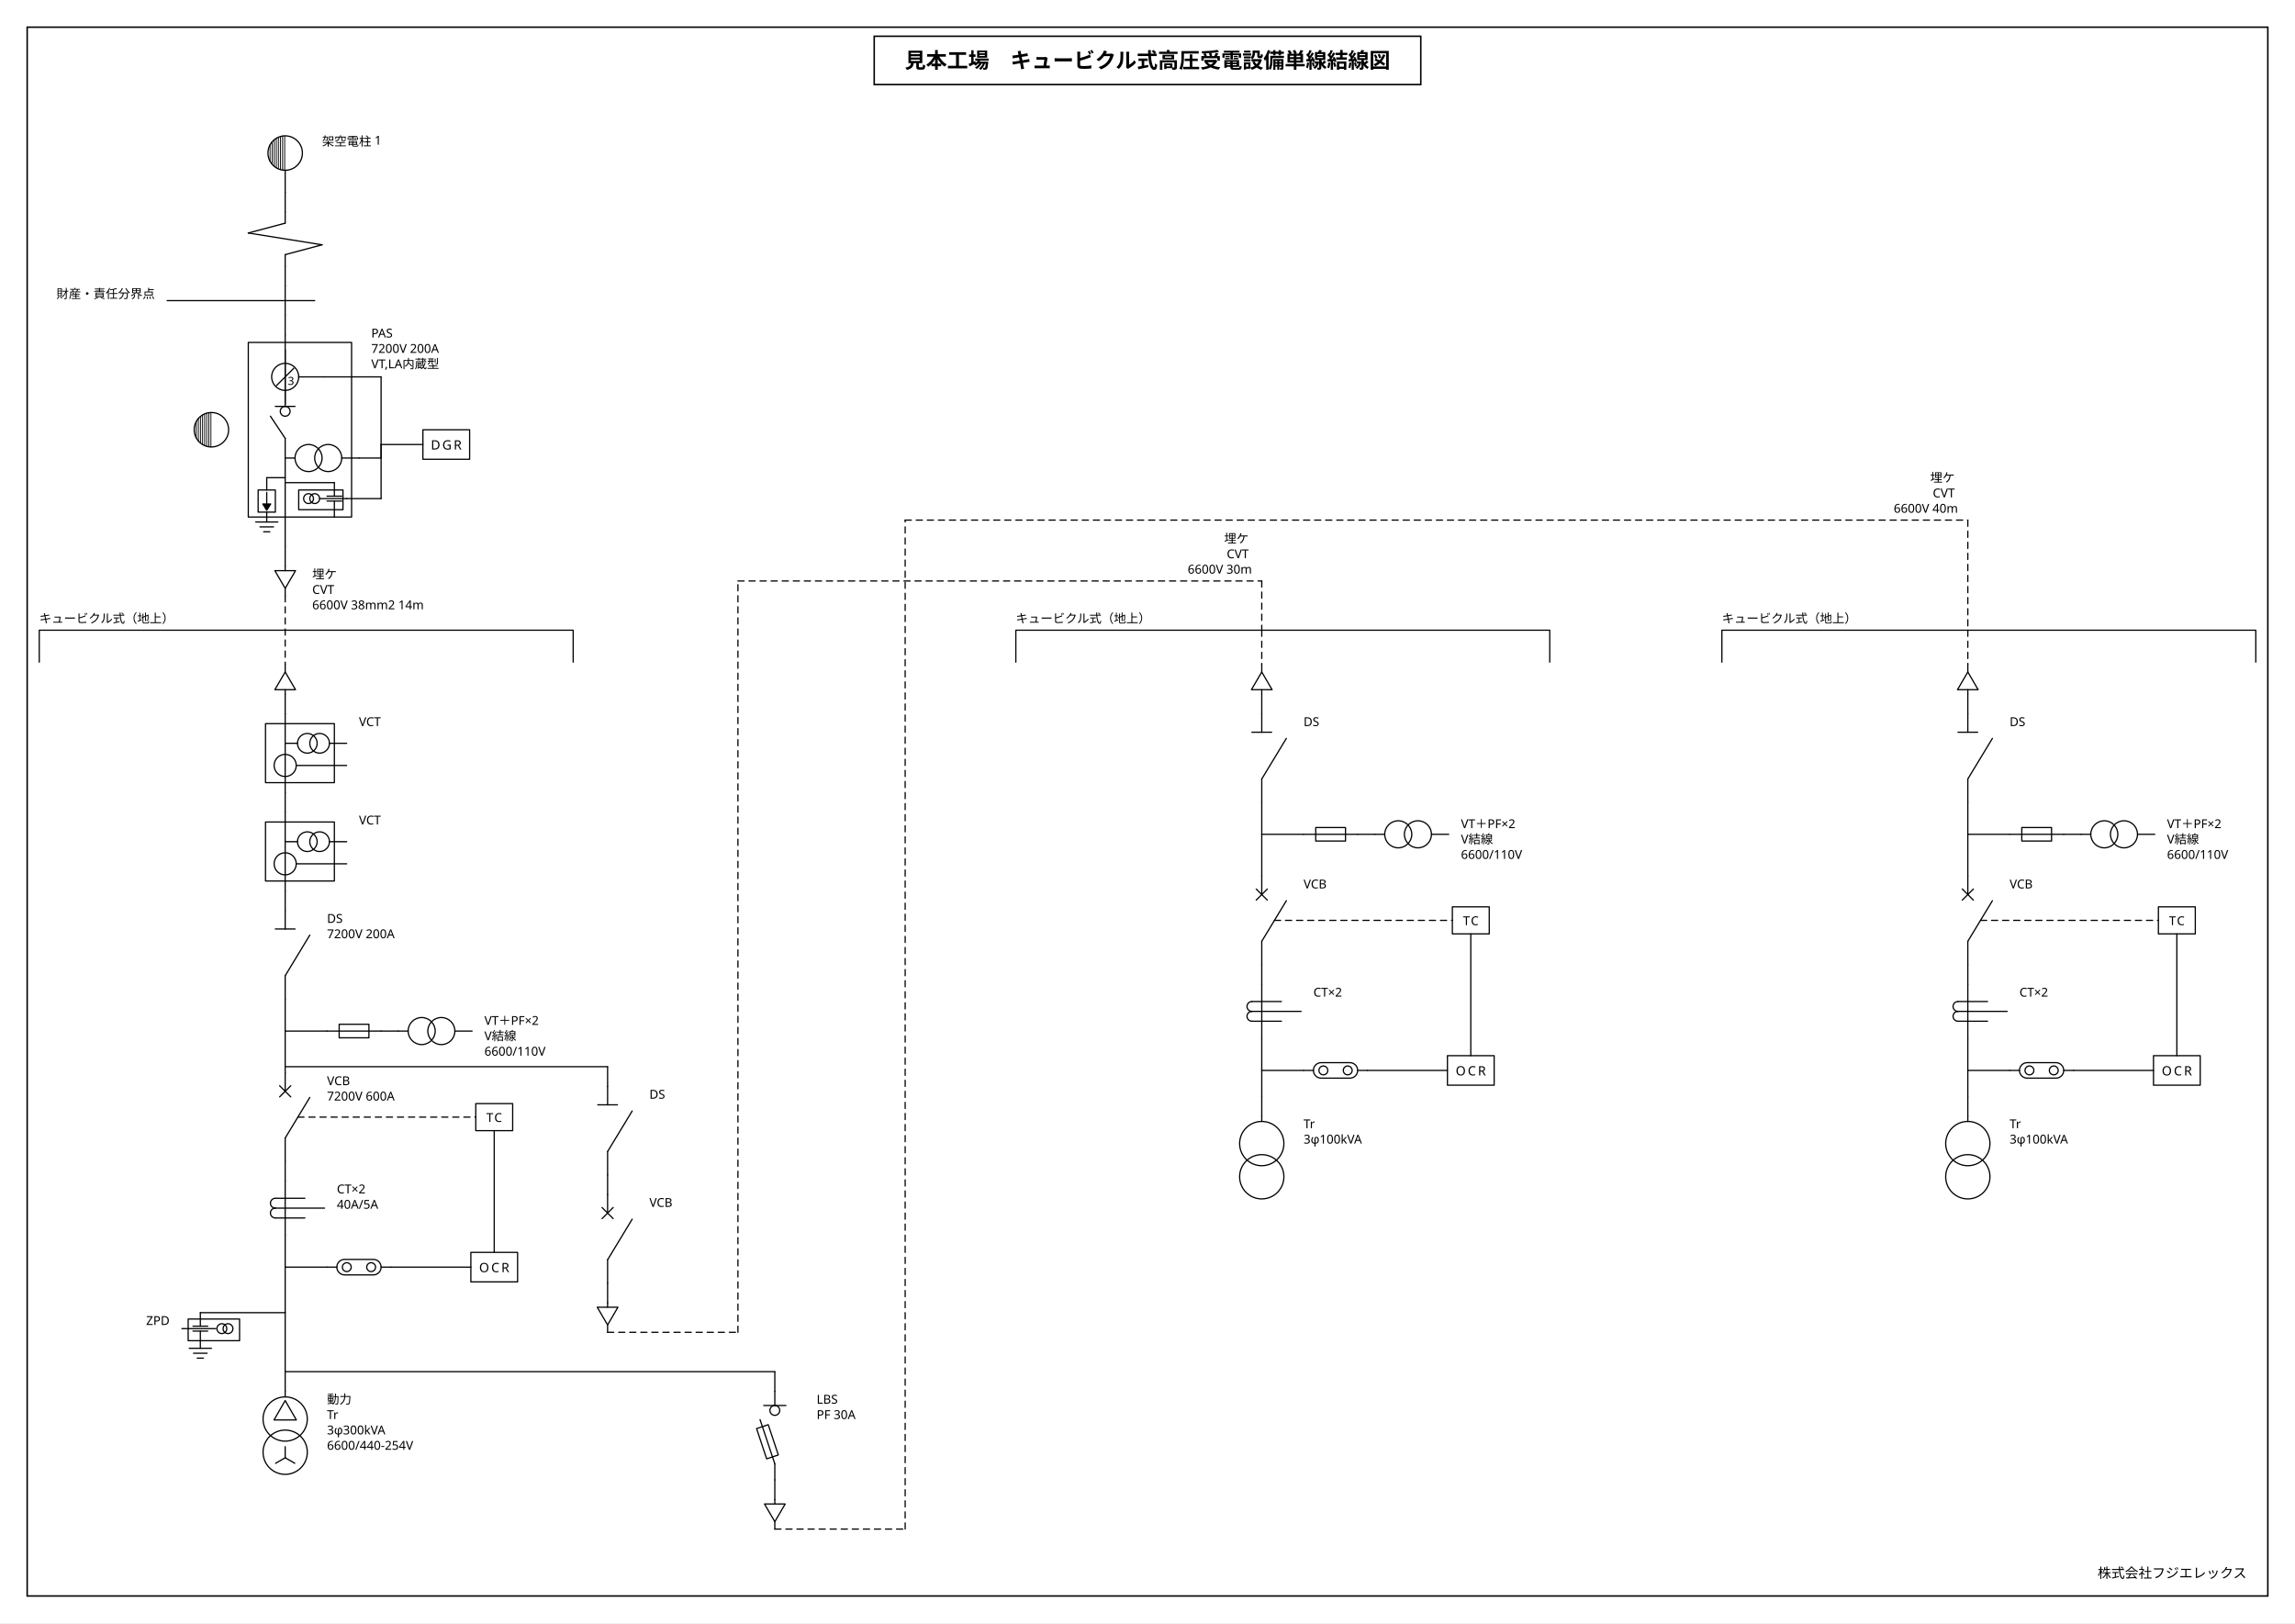
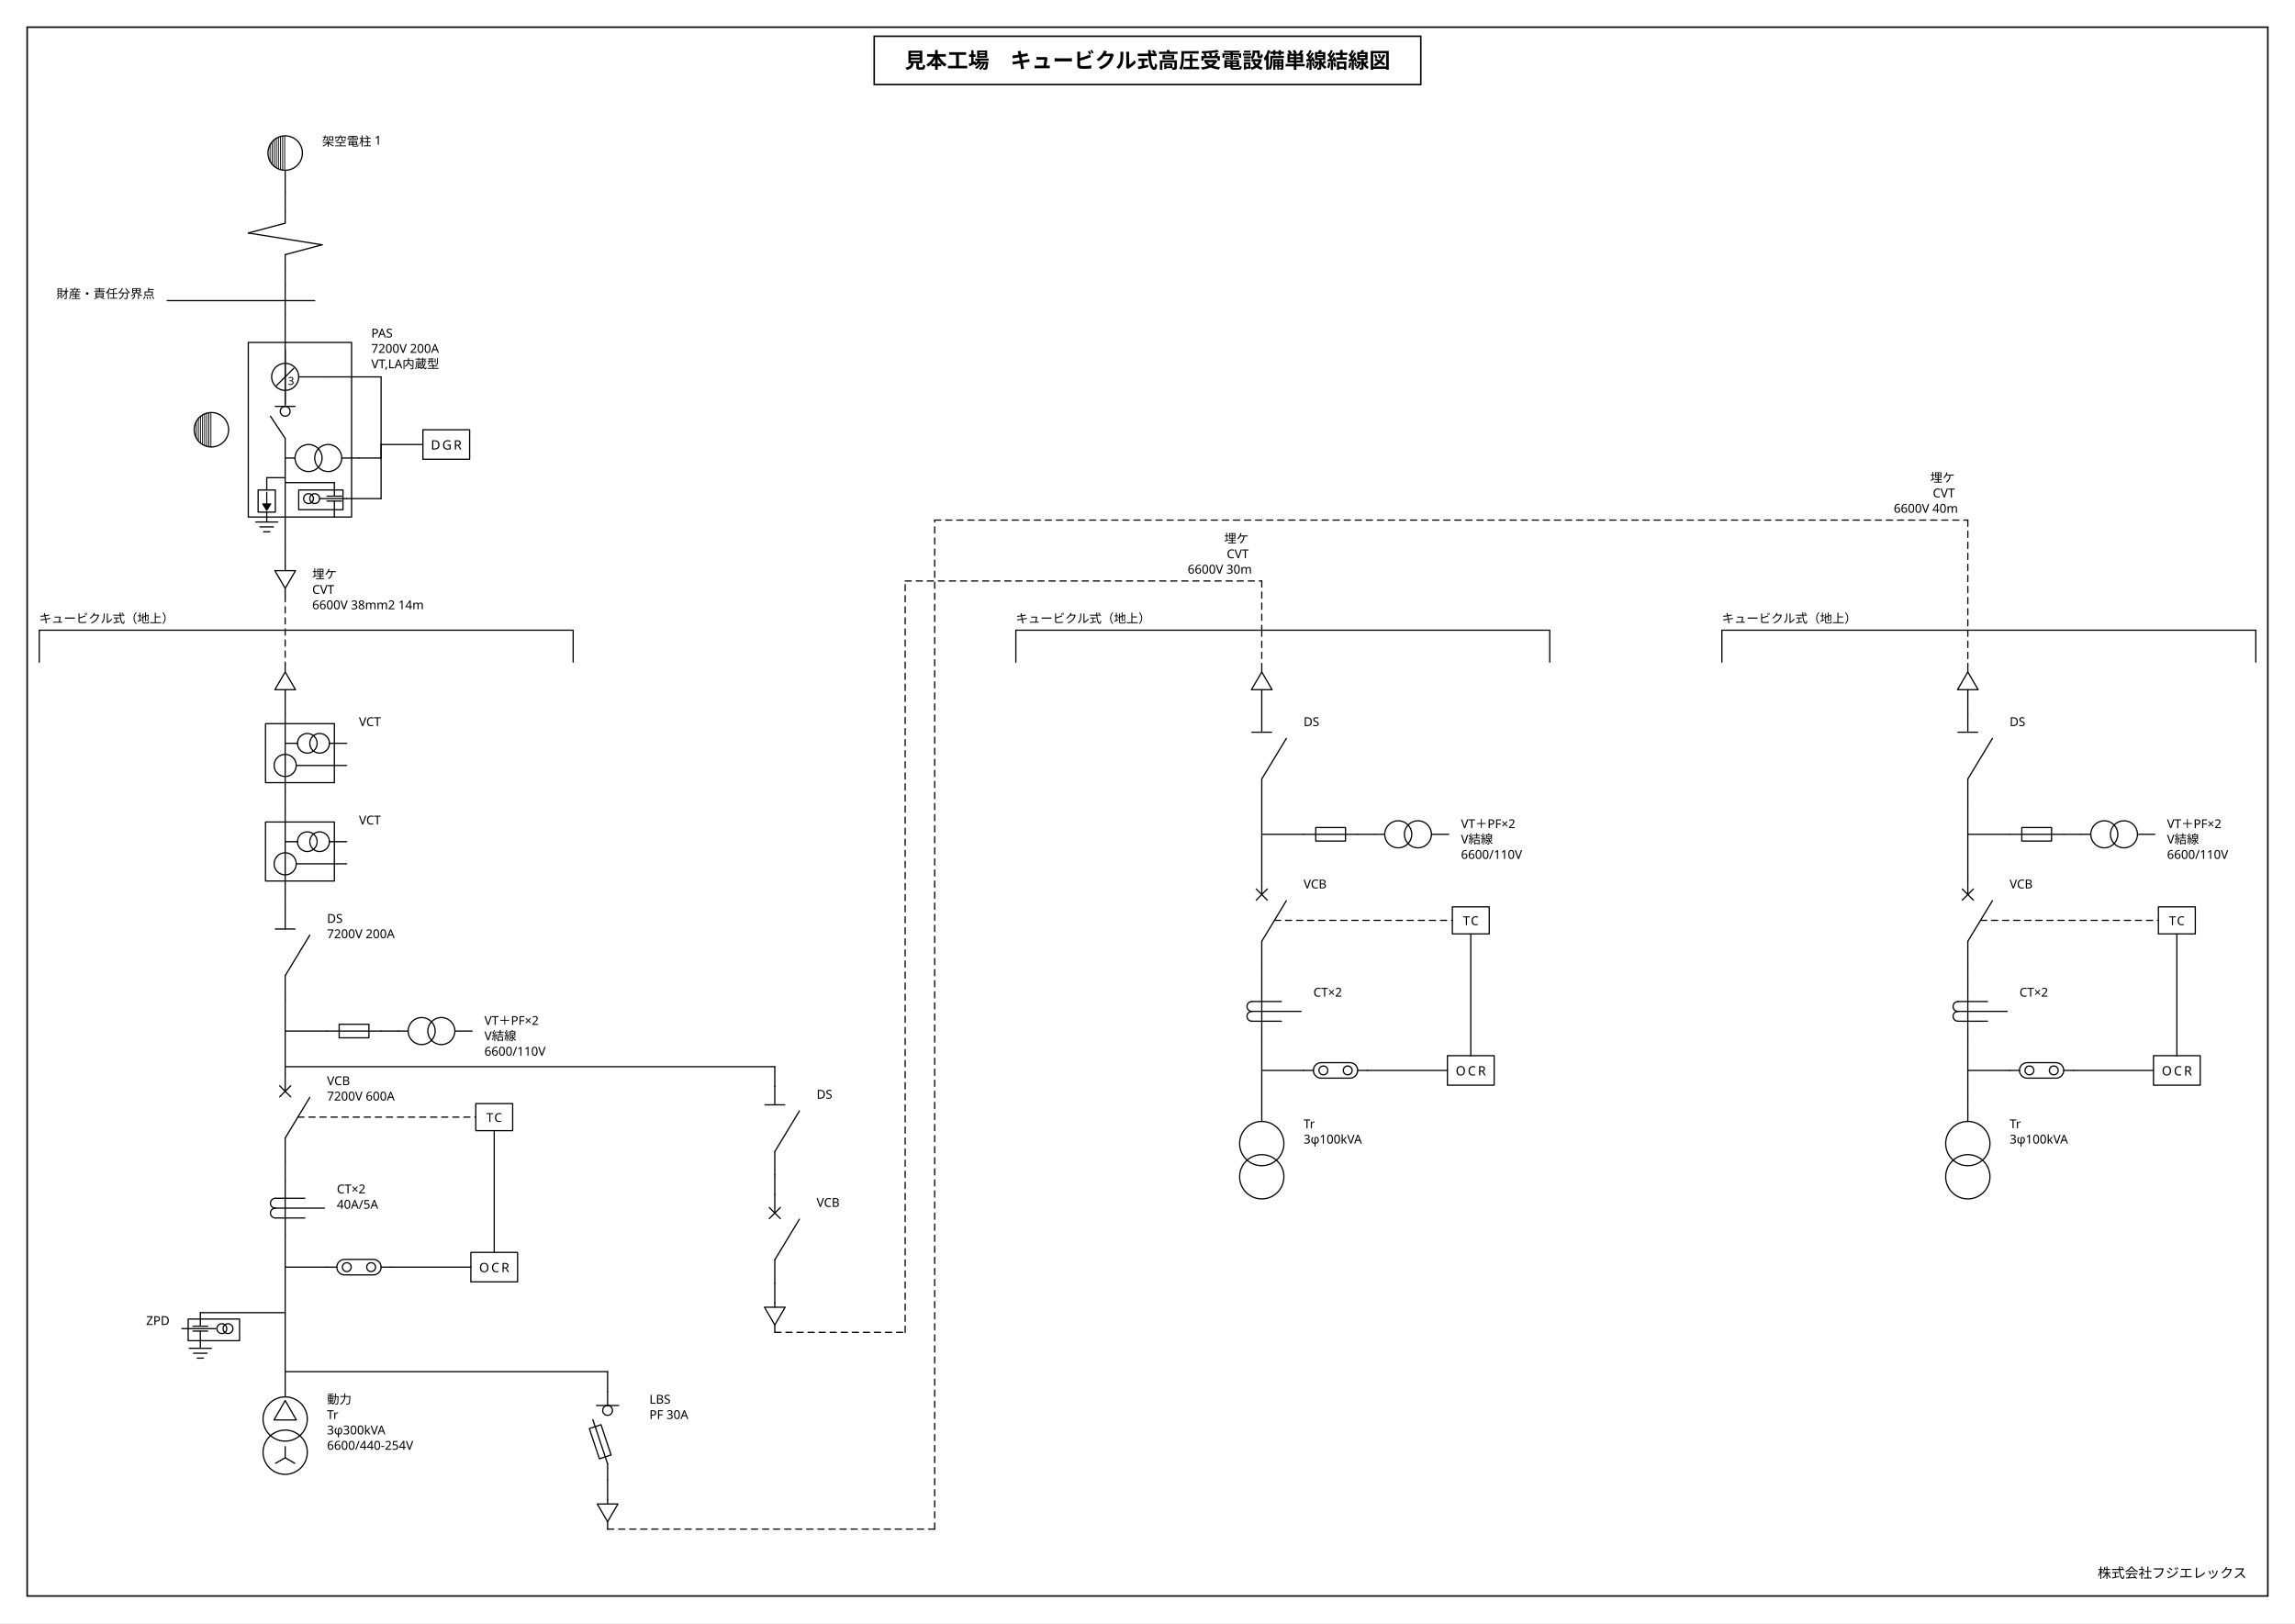
<svg xmlns="http://www.w3.org/2000/svg" viewBox="0 0 1520 1075" width="1520" height="1075">
  <rect x="0" y="0" width="1520" height="1075" fill="#fff" />
  <g stroke="#000" fill="none">
    <rect x="18" y="18" width="1484" height="1039" stroke-width="1" />
    <rect x="579" y="24" width="362" height="32" stroke-width="1" />
  </g>
  <text x="760" y="45" font-size="14" font-weight="700" text-anchor="middle" font-family="IPAGothic, 'IPAゴシック', 'Noto Sans JP', 'Hiragino Kaku Gothic ProN', 'Yu Gothic', sans-serif" fill="#000">見本工場　キュービクル式高圧受電設備単線結線図</text>
  <text x="1488" y="1045" font-size="9" text-anchor="end" font-family="IPAGothic, 'IPAゴシック', 'Noto Sans JP', 'Hiragino Kaku Gothic ProN', 'Yu Gothic', sans-serif" fill="#000">株式会社フジエレックス</text>
  <g transform="translate(188.88 88.34) scale(0.8144)">
    <g stroke="#000" fill="none" stroke-linecap="round" stroke-linejoin="round" color="#000">
      <path d="M -200 404 L 234.2 404 M -200 404 L -200 430 M 234.2 404 L 234.2 430" fill="none" stroke-width="1" />
      <text x="-200" y="398" font-size="10" font-family="IPAGothic, 'IPAゴシック', 'Noto Sans JP', 'Hiragino Kaku Gothic ProN', 'Yu Gothic', sans-serif" fill="currentColor" stroke="none">キュービクル式（地上）</text>
      <path d="M 594.2 404 L 1028.4 404 M 594.2 404 L 594.2 430 M 1028.4 404 L 1028.4 430" fill="none" stroke-width="1" />
      <text x="594.2" y="398" font-size="10" font-family="IPAGothic, 'IPAゴシック', 'Noto Sans JP', 'Hiragino Kaku Gothic ProN', 'Yu Gothic', sans-serif" fill="currentColor" stroke="none">キュービクル式（地上）</text>
      <path d="M 1168.4 404 L 1602.6 404 M 1168.4 404 L 1168.4 430 M 1602.6 404 L 1602.6 430" fill="none" stroke-width="1" />
      <text x="1168.4" y="398" font-size="10" font-family="IPAGothic, 'IPAゴシック', 'Noto Sans JP', 'Hiragino Kaku Gothic ProN', 'Yu Gothic', sans-serif" fill="currentColor" stroke="none">キュービクル式（地上）</text>
      <line x1="0" y1="48" x2="0" y2="64" stroke-width="1" />
      <line x1="0" y1="108" x2="0" y2="124" stroke-width="1" />
      <line x1="0" y1="148" x2="0" y2="164" stroke-width="1" />
      <line x1="0" y1="280" x2="-15" y2="280" stroke-width="1" />
      <line x1="0" y1="284" x2="40" y2="284" stroke-width="1" />
      <line x1="32" y1="198" x2="78" y2="198" stroke-width="1" />
      <line x1="78" y1="198" x2="78" y2="253" stroke-width="1" />
      <line x1="60" y1="264" x2="78" y2="264" stroke-width="1" />
      <line x1="78" y1="264" x2="78" y2="253" stroke-width="1" />
      <line x1="50" y1="297" x2="78" y2="297" stroke-width="1" />
      <line x1="78" y1="297" x2="78" y2="253" stroke-width="1" />
      <line x1="78" y1="253" x2="112" y2="253" stroke-width="1" />
      <line x1="0" y1="336" x2="0" y2="352" stroke-width="1" />
      <line x1="0" y1="376" x2="0" y2="432" stroke-width="1" stroke-dasharray="5 4" />
      <line x1="0" y1="456" x2="0" y2="472" stroke-width="1" />
      <line x1="0" y1="536" x2="0" y2="552" stroke-width="1" />
      <line x1="0" y1="616" x2="0" y2="632" stroke-width="1" />
      <line x1="0" y1="704" x2="0" y2="730" stroke-width="1" />
      <line x1="0" y1="730" x2="34" y2="730" stroke-width="1" />
      <line x1="78" y1="730" x2="92" y2="730" stroke-width="1" />
      <line x1="0" y1="730" x2="0" y2="764" stroke-width="1" />
      <line x1="0" y1="836" x2="0" y2="852" stroke-width="1" />
      <line x1="0" y1="896" x2="0" y2="922" stroke-width="1" />
      <line x1="0" y1="922" x2="34" y2="922" stroke-width="1" />
      <line x1="86" y1="922" x2="151" y2="922" stroke-width="1" />
      <line x1="10.303" y1="800" x2="155" y2="800" stroke-width="1" stroke-dasharray="5 4" />
      <line x1="170" y1="811" x2="170" y2="910" stroke-width="1" />
      <line x1="0" y1="922" x2="0" y2="959" stroke-width="1" />
      <line x1="0" y1="959" x2="-69" y2="959" stroke-width="1" />
      <line x1="0" y1="959" x2="0" y2="1007" stroke-width="1" />
      <line x1="0" y1="1007" x2="0" y2="1023" stroke-width="1" />
      <line x1="794.2" y1="404" x2="794.2" y2="432" stroke-width="1" stroke-dasharray="5 4" />
      <line x1="794.2" y1="456" x2="794.2" y2="472" stroke-width="1" />
      <line x1="794.2" y1="544" x2="794.2" y2="570" stroke-width="1" />
      <line x1="794.2" y1="570" x2="828.2" y2="570" stroke-width="1" />
      <line x1="872.2" y1="570" x2="886.2" y2="570" stroke-width="1" />
      <line x1="794.2" y1="570" x2="794.2" y2="604" stroke-width="1" />
      <line x1="794.2" y1="676" x2="794.2" y2="692" stroke-width="1" />
      <line x1="794.2" y1="736" x2="794.2" y2="762" stroke-width="1" />
      <line x1="794.2" y1="762" x2="828.2" y2="762" stroke-width="1" />
      <line x1="880.2" y1="762" x2="945.2" y2="762" stroke-width="1" />
      <line x1="804.503" y1="640" x2="949.2" y2="640" stroke-width="1" stroke-dasharray="5 4" />
      <line x1="964.2" y1="651" x2="964.2" y2="750" stroke-width="1" />
      <line x1="794.2" y1="762" x2="794.2" y2="783" stroke-width="1" />
      <line x1="794.2" y1="783" x2="794.2" y2="799" stroke-width="1" />
      <line x1="1368.4" y1="404" x2="1368.4" y2="432" stroke-width="1" stroke-dasharray="5 4" />
      <line x1="1368.4" y1="456" x2="1368.4" y2="472" stroke-width="1" />
      <line x1="1368.4" y1="544" x2="1368.4" y2="570" stroke-width="1" />
      <line x1="1368.4" y1="570" x2="1402.4" y2="570" stroke-width="1" />
      <line x1="1446.4" y1="570" x2="1460.4" y2="570" stroke-width="1" />
      <line x1="1368.4" y1="570" x2="1368.4" y2="604" stroke-width="1" />
      <line x1="1368.4" y1="676" x2="1368.4" y2="692" stroke-width="1" />
      <line x1="1368.4" y1="736" x2="1368.4" y2="762" stroke-width="1" />
      <line x1="1368.4" y1="762" x2="1402.4" y2="762" stroke-width="1" />
      <line x1="1454.4" y1="762" x2="1519.4" y2="762" stroke-width="1" />
      <line x1="1378.703" y1="640" x2="1523.4" y2="640" stroke-width="1" stroke-dasharray="5 4" />
      <line x1="1538.4" y1="651" x2="1538.4" y2="750" stroke-width="1" />
      <line x1="1368.4" y1="762" x2="1368.4" y2="783" stroke-width="1" />
      <line x1="1368.4" y1="783" x2="1368.4" y2="799" stroke-width="1" />
-       <line x1="0" y1="759" x2="262.2" y2="759" stroke-width="1" />
-       <line x1="262.2" y1="759" x2="262.2" y2="775" stroke-width="1" />
-       <line x1="262.2" y1="847" x2="262.2" y2="863" stroke-width="1" />
-       <line x1="262.2" y1="935" x2="262.2" y2="951" stroke-width="1" />
-       <line x1="262.2" y1="975" x2="368.2" y2="975" stroke-width="1" stroke-dasharray="5 4" />
-       <line x1="368.2" y1="975" x2="368.2" y2="364" stroke-width="1" stroke-dasharray="5 4" />
-       <line x1="368.2" y1="364" x2="794.2" y2="364" stroke-width="1" stroke-dasharray="5 4" />
+       <line x1="0" y1="759" x2="398.2" y2="759" stroke-width="1" />
+       <line x1="398.2" y1="759" x2="398.2" y2="775" stroke-width="1" />
+       <line x1="398.2" y1="847" x2="398.2" y2="863" stroke-width="1" />
+       <line x1="398.2" y1="935" x2="398.2" y2="951" stroke-width="1" />
+       <line x1="398.2" y1="975" x2="504.2" y2="975" stroke-width="1" stroke-dasharray="5 4" />
+       <line x1="504.2" y1="975" x2="504.2" y2="364" stroke-width="1" stroke-dasharray="5 4" />
+       <line x1="504.2" y1="364" x2="794.2" y2="364" stroke-width="1" stroke-dasharray="5 4" />
      <line x1="794.2" y1="364" x2="794.2" y2="404" stroke-width="1" stroke-dasharray="5 4" />
-       <line x1="0" y1="1007" x2="398.2" y2="1007" stroke-width="1" />
-       <line x1="398.2" y1="1007" x2="398.2" y2="1023" stroke-width="1" />
-       <line x1="398.2" y1="1095" x2="398.2" y2="1111" stroke-width="1" />
-       <line x1="398.2" y1="1135" x2="504.2" y2="1135" stroke-width="1" stroke-dasharray="5 4" />
-       <line x1="504.2" y1="1135" x2="504.2" y2="314.5" stroke-width="1" stroke-dasharray="5 4" />
-       <line x1="504.2" y1="314.5" x2="1368.4" y2="314.5" stroke-width="1" stroke-dasharray="5 4" />
+       <line x1="0" y1="1007" x2="262.2" y2="1007" stroke-width="1" />
+       <line x1="262.2" y1="1007" x2="262.2" y2="1023" stroke-width="1" />
+       <line x1="262.2" y1="1095" x2="262.2" y2="1111" stroke-width="1" />
+       <line x1="262.2" y1="1135" x2="262.2" y2="1135" stroke-width="1" stroke-dasharray="5 4" />
+       <line x1="262.2" y1="1135" x2="528.2" y2="1135" stroke-width="1" stroke-dasharray="5 4" />
+       <line x1="528.2" y1="1135" x2="528.2" y2="314.5" stroke-width="1" stroke-dasharray="5 4" />
+       <line x1="528.2" y1="314.5" x2="1368.4" y2="314.5" stroke-width="1" stroke-dasharray="5 4" />
      <line x1="1368.4" y1="314.5" x2="1368.4" y2="404" stroke-width="1" stroke-dasharray="5 4" />
      <text x="786.2" y="333" font-size="10" text-anchor="end" font-family="IPAGothic, 'IPAゴシック', 'Noto Sans JP', 'Hiragino Kaku Gothic ProN', 'Yu Gothic', sans-serif" fill="currentColor" stroke="none">
        <tspan x="786.2" dy="0">埋ケ</tspan>
        <tspan x="786.2" dy="12.5">CVT</tspan>
        <tspan x="786.2" dy="12.5">6600V 30m</tspan>
      </text>
      <text x="1360.4" y="283.5" font-size="10" text-anchor="end" font-family="IPAGothic, 'IPAゴシック', 'Noto Sans JP', 'Hiragino Kaku Gothic ProN', 'Yu Gothic', sans-serif" fill="currentColor" stroke="none">
        <tspan x="1360.4" dy="0">埋ケ</tspan>
        <tspan x="1360.4" dy="12.5">CVT</tspan>
        <tspan x="1360.4" dy="12.5">6600V 40m</tspan>
      </text>
      <g transform="translate(-16 0)">
        <circle cx="16" cy="16" r="14" fill="none" stroke-width="1" />
        <line x1="3.7" y1="9.313" x2="3.7" y2="22.687" stroke-width="0.7" />
        <line x1="5.4" y1="6.855" x2="5.4" y2="25.145" stroke-width="0.7" />
        <line x1="7.1" y1="5.193" x2="7.1" y2="26.807" stroke-width="0.7" />
        <line x1="8.8" y1="3.993" x2="8.8" y2="28.007" stroke-width="0.7" />
        <line x1="10.5" y1="3.126" x2="10.5" y2="28.874" stroke-width="0.7" />
        <line x1="12.2" y1="2.526" x2="12.2" y2="29.474" stroke-width="0.7" />
        <line x1="13.9" y1="2.158" x2="13.9" y2="29.842" stroke-width="0.7" />
        <line x1="15.6" y1="2.006" x2="15.6" y2="29.994" stroke-width="0.7" />
        <line x1="16" y1="30" x2="16" y2="48" stroke-width="1" />
      </g>
      <text x="30" y="10" font-size="10" text-anchor="start" font-family="IPAGothic, 'IPAゴシック', 'Noto Sans JP', 'Hiragino Kaku Gothic ProN', 'Yu Gothic', sans-serif" fill="currentColor" stroke="none">
        <tspan x="30" dy="0">架空電柱 1</tspan>
      </text>
      <g transform="translate(-30 64)">
        <line x1="30" y1="0" x2="30" y2="9" stroke-width="1" />
        <line x1="30" y1="9" x2="0" y2="17" stroke-width="1" />
        <line x1="0" y1="17" x2="60" y2="26.6" stroke-width="1" />
        <line x1="60" y1="26.6" x2="30" y2="34.6" stroke-width="1" />
        <line x1="30" y1="34.6" x2="30" y2="44" stroke-width="1" />
      </g>
      <g transform="translate(-96 124)">
        <line x1="96" y1="0" x2="96" y2="24" stroke-width="1" />
        <line x1="0" y1="12" x2="120" y2="12" stroke-width="1" />
      </g>
      <text x="-106" y="134" font-size="10" text-anchor="end" font-family="IPAGothic, 'IPAゴシック', 'Noto Sans JP', 'Hiragino Kaku Gothic ProN', 'Yu Gothic', sans-serif" fill="currentColor" stroke="none">
        <tspan x="-106" dy="0">財産・責任分界点</tspan>
      </text>
      <g transform="translate(-36 164)">
        <line x1="36" y1="0" x2="36" y2="6" stroke-width="1" />
        <rect x="6" y="6" width="84" height="142" fill="none" stroke-width="1" />
        <line x1="36" y1="6" x2="36" y2="58" stroke-width="1" />
        <line x1="28" y1="58" x2="44" y2="58" stroke-width="1" />
        <circle cx="36" cy="62" r="4" fill="none" stroke-width="1" />
        <line x1="36" y1="84" x2="24" y2="66" stroke-width="1" />
        <line x1="36" y1="84" x2="36" y2="172" stroke-width="1" />
      </g>
      <text x="70" y="166" font-size="10" text-anchor="start" font-family="IPAGothic, 'IPAゴシック', 'Noto Sans JP', 'Hiragino Kaku Gothic ProN', 'Yu Gothic', sans-serif" fill="currentColor" stroke="none">
        <tspan x="70" dy="0">PAS</tspan>
        <tspan x="70" dy="12.5">7200V 200A</tspan>
        <tspan x="70" dy="12.5">VT,LA内蔵型</tspan>
      </text>
      <g transform="translate(-76 225)">
        <circle cx="16" cy="16" r="14" fill="none" stroke-width="1" />
        <line x1="3.7" y1="9.313" x2="3.7" y2="22.687" stroke-width="0.7" />
        <line x1="5.4" y1="6.855" x2="5.4" y2="25.145" stroke-width="0.7" />
        <line x1="7.1" y1="5.193" x2="7.1" y2="26.807" stroke-width="0.7" />
        <line x1="8.8" y1="3.993" x2="8.8" y2="28.007" stroke-width="0.7" />
        <line x1="10.5" y1="3.126" x2="10.5" y2="28.874" stroke-width="0.7" />
        <line x1="12.2" y1="2.526" x2="12.2" y2="29.474" stroke-width="0.7" />
        <line x1="13.9" y1="2.158" x2="13.9" y2="29.842" stroke-width="0.7" />
        <line x1="15.6" y1="2.006" x2="15.6" y2="29.994" stroke-width="0.7" />
      </g>
      <g transform="translate(-20 176)">
        <line x1="20" y1="0" x2="20" y2="44" stroke-width="1" />
        <circle cx="20" cy="22" r="11" fill="none" stroke-width="1" />
        <line x1="12.929" y1="29.071" x2="27.071" y2="14.929" stroke-width="1" />
        <text x="24.75" y="25" font-size="9" text-anchor="middle" dominant-baseline="central" font-family="IPAGothic, 'IPAゴシック', 'Noto Sans JP', 'Hiragino Kaku Gothic ProN', 'Yu Gothic', sans-serif" fill="currentColor" stroke="none">3</text>
        <line x1="31" y1="22" x2="52" y2="22" stroke-width="1" />
      </g>
      <g transform="translate(0 249)">
        <line x1="0" y1="15" x2="8" y2="15" stroke-width="1" />
        <circle cx="19" cy="15" r="11" fill="none" stroke-width="1" />
        <circle cx="35" cy="15" r="11" fill="none" stroke-width="1" />
        <line x1="46" y1="15" x2="60" y2="15" stroke-width="1" />
      </g>
      <g transform="translate(-35 280)">
        <line x1="20" y1="0" x2="20" y2="10" stroke-width="1" />
        <rect x="13" y="10" width="14" height="18" fill="none" stroke-width="1" />
        <line x1="20" y1="12" x2="20" y2="23" stroke-width="1" />
        <polygon points="16.8,21.38 20,26.5 23.2,21.38" fill="currentColor" stroke-width="1" />
        <line x1="20" y1="28" x2="20" y2="36" stroke-width="1" />
        <line x1="11" y1="36" x2="29" y2="36" stroke-width="1" />
        <line x1="14.5" y1="40" x2="25.5" y2="40" stroke-width="1" />
        <line x1="17.5" y1="44" x2="22.5" y2="44" stroke-width="1" />
      </g>
      <g transform="translate(10 284)">
        <line x1="30" y1="0" x2="30" y2="11" stroke-width="1" />
        <rect x="1" y="6" width="36" height="16" fill="none" stroke-width="1" />
        <line x1="24" y1="11" x2="36" y2="11" stroke-width="1" />
        <line x1="24" y1="15" x2="36" y2="15" stroke-width="1" />
        <line x1="30" y1="15" x2="30" y2="28" stroke-width="1" />
        <line x1="18" y1="13" x2="40" y2="13" stroke-width="1" />
        <circle cx="9" cy="13" r="4" fill="none" stroke-width="1" />
        <circle cx="14" cy="13" r="4" fill="none" stroke-width="1" />
      </g>
      <g transform="translate(112 241)">
        <rect x="0" y="0" width="38" height="24" fill="none" stroke-width="1" />
        <text x="19" y="12" font-size="10.5" text-anchor="middle" dominant-baseline="central" font-family="IPAGothic, 'IPAゴシック', 'Noto Sans JP', 'Hiragino Kaku Gothic ProN', 'Yu Gothic', sans-serif" letter-spacing="1.6" fill="currentColor" stroke="none">DGR</text>
      </g>
      <g transform="translate(-12 352)">
        <line x1="12" y1="0" x2="12" y2="3.6" stroke-width="1" />
        <polygon points="3.6,3.6 20.4,3.6 12,18" fill="none" stroke-width="1" />
        <line x1="12" y1="18" x2="12" y2="24" stroke-width="1" />
      </g>
      <text x="22" y="362" font-size="10" text-anchor="start" font-family="IPAGothic, 'IPAゴシック', 'Noto Sans JP', 'Hiragino Kaku Gothic ProN', 'Yu Gothic', sans-serif" fill="currentColor" stroke="none">
        <tspan x="22" dy="0">埋ケ</tspan>
        <tspan x="22" dy="12.5">CVT</tspan>
        <tspan x="22" dy="12.5">6600V 38mm2 14m</tspan>
      </text>
      <g transform="translate(-12 432) rotate(180 12 12)">
        <line x1="12" y1="0" x2="12" y2="3.6" stroke-width="1" />
        <polygon points="3.6,3.6 20.4,3.6 12,18" fill="none" stroke-width="1" />
        <line x1="12" y1="18" x2="12" y2="24" stroke-width="1" />
      </g>
      <g transform="translate(-22 472)">
        <line x1="22" y1="0" x2="22" y2="64" stroke-width="1" />
        <rect x="6" y="8" width="56" height="48" fill="none" stroke-width="1" />
        <line x1="22" y1="24" x2="32" y2="24" stroke-width="1" />
        <circle cx="40" cy="24" r="8" fill="none" stroke-width="1" />
        <circle cx="50" cy="24" r="8" fill="none" stroke-width="1" />
        <line x1="58" y1="24" x2="72" y2="24" stroke-width="1" />
        <circle cx="22" cy="42" r="9" fill="none" stroke-width="1" />
        <line x1="31" y1="42" x2="72" y2="42" stroke-width="1" />
      </g>
      <text x="60" y="482" font-size="10" text-anchor="start" font-family="IPAGothic, 'IPAゴシック', 'Noto Sans JP', 'Hiragino Kaku Gothic ProN', 'Yu Gothic', sans-serif" fill="currentColor" stroke="none">
        <tspan x="60" dy="0">VCT</tspan>
      </text>
      <g transform="translate(-22 552)">
        <line x1="22" y1="0" x2="22" y2="64" stroke-width="1" />
        <rect x="6" y="8" width="56" height="48" fill="none" stroke-width="1" />
        <line x1="22" y1="24" x2="32" y2="24" stroke-width="1" />
        <circle cx="40" cy="24" r="8" fill="none" stroke-width="1" />
        <circle cx="50" cy="24" r="8" fill="none" stroke-width="1" />
        <line x1="58" y1="24" x2="72" y2="24" stroke-width="1" />
        <circle cx="22" cy="42" r="9" fill="none" stroke-width="1" />
        <line x1="31" y1="42" x2="72" y2="42" stroke-width="1" />
      </g>
      <text x="60" y="562" font-size="10" text-anchor="start" font-family="IPAGothic, 'IPAゴシック', 'Noto Sans JP', 'Hiragino Kaku Gothic ProN', 'Yu Gothic', sans-serif" fill="currentColor" stroke="none">
        <tspan x="60" dy="0">VCT</tspan>
      </text>
      <g transform="translate(-24 632)">
        <line x1="24" y1="0" x2="24" y2="15" stroke-width="1" />
        <line x1="16" y1="15" x2="32" y2="15" stroke-width="1" />
        <line x1="24" y1="53" x2="44" y2="20" stroke-width="1" />
        <line x1="24" y1="53" x2="24" y2="72" stroke-width="1" />
      </g>
      <text x="34" y="642" font-size="10" text-anchor="start" font-family="IPAGothic, 'IPAゴシック', 'Noto Sans JP', 'Hiragino Kaku Gothic ProN', 'Yu Gothic', sans-serif" fill="currentColor" stroke="none">
        <tspan x="34" dy="0">DS</tspan>
        <tspan x="34" dy="12.5">7200V 200A</tspan>
      </text>
      <g transform="translate(36 708) rotate(-90 20 22)">
        <line x1="20" y1="0" x2="20" y2="44" stroke-width="1" />
        <rect x="14.5" y="9.9" width="11" height="24.2" fill="none" stroke-width="1" />
      </g>
      <g transform="translate(92 715)">
        <line x1="0" y1="15" x2="8" y2="15" stroke-width="1" />
        <circle cx="19" cy="15" r="11" fill="none" stroke-width="1" />
        <circle cx="35" cy="15" r="11" fill="none" stroke-width="1" />
        <line x1="46" y1="15" x2="60" y2="15" stroke-width="1" />
      </g>
      <text x="162" y="725" font-size="10" text-anchor="start" font-family="IPAGothic, 'IPAゴシック', 'Noto Sans JP', 'Hiragino Kaku Gothic ProN', 'Yu Gothic', sans-serif" fill="currentColor" stroke="none">
        <tspan x="162" dy="0">VT＋PF×2</tspan>
        <tspan x="162" dy="12.5">V結線</tspan>
        <tspan x="162" dy="12.5">6600/110V</tspan>
      </text>
      <g transform="translate(-24 764)">
        <line x1="24" y1="0" x2="24" y2="15" stroke-width="1" />
        <line x1="19.5" y1="10.5" x2="28.5" y2="19.5" stroke-width="1" />
        <line x1="28.5" y1="10.5" x2="19.5" y2="19.5" stroke-width="1" />
        <line x1="24" y1="53" x2="44" y2="20" stroke-width="1" />
        <line x1="24" y1="53" x2="24" y2="72" stroke-width="1" />
      </g>
      <text x="34" y="774" font-size="10" text-anchor="start" font-family="IPAGothic, 'IPAゴシック', 'Noto Sans JP', 'Hiragino Kaku Gothic ProN', 'Yu Gothic', sans-serif" fill="currentColor" stroke="none">
        <tspan x="34" dy="0">VCB</tspan>
        <tspan x="34" dy="12.5">7200V 600A</tspan>
      </text>
      <g transform="translate(-24 852)">
        <line x1="24" y1="0" x2="24" y2="44" stroke-width="1" />
        <line x1="16" y1="14" x2="40" y2="14" stroke-width="1" />
        <line x1="16" y1="30" x2="40" y2="30" stroke-width="1" />
        <line x1="16" y1="22" x2="56" y2="22" stroke-width="1" />
        <path d="M 16 14 A 4 4 0 0 0 16 22" fill="none" stroke-width="1" />
        <path d="M 16 22 A 4 4 0 0 0 16 30" fill="none" stroke-width="1" />
      </g>
      <text x="42" y="862" font-size="10" text-anchor="start" font-family="IPAGothic, 'IPAゴシック', 'Noto Sans JP', 'Hiragino Kaku Gothic ProN', 'Yu Gothic', sans-serif" fill="currentColor" stroke="none">
        <tspan x="42" dy="0">CT×2</tspan>
        <tspan x="42" dy="12.5">40A/5A</tspan>
      </text>
      <g transform="translate(34 911)">
        <line x1="0" y1="11" x2="8" y2="11" stroke-width="1" />
        <rect x="8" y="4.7" width="36" height="12.6" rx="6.3" fill="none" stroke-width="1" />
        <circle cx="16.1" cy="11" r="3.6" fill="none" stroke-width="1" />
        <circle cx="35.9" cy="11" r="3.6" fill="none" stroke-width="1" />
        <line x1="44" y1="11" x2="52" y2="11" stroke-width="1" />
      </g>
      <g transform="translate(151 910)">
        <rect x="0" y="0" width="38" height="24" fill="none" stroke-width="1" />
        <text x="19" y="12" font-size="10.5" text-anchor="middle" dominant-baseline="central" font-family="IPAGothic, 'IPAゴシック', 'Noto Sans JP', 'Hiragino Kaku Gothic ProN', 'Yu Gothic', sans-serif" letter-spacing="1.6" fill="currentColor" stroke="none">OCR</text>
      </g>
      <g transform="translate(155 789)">
        <rect x="0" y="0" width="30" height="22" fill="none" stroke-width="1" />
        <text x="15" y="11" font-size="10" text-anchor="middle" dominant-baseline="central" font-family="IPAGothic, 'IPAゴシック', 'Noto Sans JP', 'Hiragino Kaku Gothic ProN', 'Yu Gothic', sans-serif" letter-spacing="1" fill="currentColor" stroke="none">TC</text>
      </g>
      <g transform="translate(-84 959)">
        <line x1="15" y1="0" x2="15" y2="11" stroke-width="1" />
        <rect x="5.1" y="5.2" width="41.8" height="17.6" fill="none" stroke-width="1" />
        <line x1="9" y1="11" x2="21" y2="11" stroke-width="1" />
        <line x1="9" y1="15" x2="21" y2="15" stroke-width="1" />
        <line x1="15" y1="15" x2="15" y2="29" stroke-width="1" />
        <line x1="6" y1="29" x2="24" y2="29" stroke-width="1" />
        <line x1="9.5" y1="33" x2="20.5" y2="33" stroke-width="1" />
        <line x1="12.5" y1="37" x2="17.5" y2="37" stroke-width="1" />
        <line x1="0" y1="13" x2="27.5" y2="13" stroke-width="1" />
        <circle cx="32.5" cy="13" r="4" fill="none" stroke-width="1" />
        <circle cx="37.5" cy="13" r="4" fill="none" stroke-width="1" />
      </g>
      <text x="-94" y="969" font-size="10" text-anchor="end" font-family="IPAGothic, 'IPAゴシック', 'Noto Sans JP', 'Hiragino Kaku Gothic ProN', 'Yu Gothic', sans-serif" fill="currentColor" stroke="none">
        <tspan x="-94" dy="0">ZPD</tspan>
      </text>
      <g transform="translate(-24 1023)">
        <line x1="24" y1="0" x2="24" y2="4.5" stroke-width="1" />
        <circle cx="24" cy="22.5" r="18" fill="none" stroke-width="1" />
        <circle cx="24" cy="49.5" r="18" fill="none" stroke-width="1" />
        <polygon points="24,7.5 33.093,23.25 14.907,23.25" fill="none" stroke-width="1" />
        <line x1="24" y1="54" x2="24" y2="45" stroke-width="1" />
        <line x1="24" y1="54" x2="31.794" y2="58.5" stroke-width="1" />
        <line x1="24" y1="54" x2="16.206" y2="58.5" stroke-width="1" />
      </g>
      <text x="34" y="1033" font-size="10" text-anchor="start" font-family="IPAGothic, 'IPAゴシック', 'Noto Sans JP', 'Hiragino Kaku Gothic ProN', 'Yu Gothic', sans-serif" fill="currentColor" stroke="none">
        <tspan x="34" dy="0">動力</tspan>
        <tspan x="34" dy="12.5">Tr</tspan>
        <tspan x="34" dy="12.5">3φ300kVA</tspan>
        <tspan x="34" dy="12.5">6600/440-254V</tspan>
      </text>
      <g transform="translate(782.2 432) rotate(180 12 12)">
        <line x1="12" y1="0" x2="12" y2="3.6" stroke-width="1" />
        <polygon points="3.6,3.6 20.4,3.6 12,18" fill="none" stroke-width="1" />
        <line x1="12" y1="18" x2="12" y2="24" stroke-width="1" />
      </g>
      <g transform="translate(770.2 472)">
        <line x1="24" y1="0" x2="24" y2="15" stroke-width="1" />
        <line x1="16" y1="15" x2="32" y2="15" stroke-width="1" />
        <line x1="24" y1="53" x2="44" y2="20" stroke-width="1" />
        <line x1="24" y1="53" x2="24" y2="72" stroke-width="1" />
      </g>
      <text x="828.2" y="482" font-size="10" text-anchor="start" font-family="IPAGothic, 'IPAゴシック', 'Noto Sans JP', 'Hiragino Kaku Gothic ProN', 'Yu Gothic', sans-serif" fill="currentColor" stroke="none">
        <tspan x="828.2" dy="0">DS</tspan>
      </text>
      <g transform="translate(830.2 548) rotate(-90 20 22)">
        <line x1="20" y1="0" x2="20" y2="44" stroke-width="1" />
        <rect x="14.5" y="9.9" width="11" height="24.2" fill="none" stroke-width="1" />
      </g>
      <g transform="translate(886.2 555)">
        <line x1="0" y1="15" x2="8" y2="15" stroke-width="1" />
        <circle cx="19" cy="15" r="11" fill="none" stroke-width="1" />
        <circle cx="35" cy="15" r="11" fill="none" stroke-width="1" />
        <line x1="46" y1="15" x2="60" y2="15" stroke-width="1" />
      </g>
      <text x="956.2" y="565" font-size="10" text-anchor="start" font-family="IPAGothic, 'IPAゴシック', 'Noto Sans JP', 'Hiragino Kaku Gothic ProN', 'Yu Gothic', sans-serif" fill="currentColor" stroke="none">
        <tspan x="956.2" dy="0">VT＋PF×2</tspan>
        <tspan x="956.2" dy="12.5">V結線</tspan>
        <tspan x="956.2" dy="12.5">6600/110V</tspan>
      </text>
      <g transform="translate(770.2 604)">
        <line x1="24" y1="0" x2="24" y2="15" stroke-width="1" />
        <line x1="19.5" y1="10.5" x2="28.5" y2="19.5" stroke-width="1" />
        <line x1="28.5" y1="10.5" x2="19.5" y2="19.5" stroke-width="1" />
        <line x1="24" y1="53" x2="44" y2="20" stroke-width="1" />
        <line x1="24" y1="53" x2="24" y2="72" stroke-width="1" />
      </g>
      <text x="828.2" y="614" font-size="10" text-anchor="start" font-family="IPAGothic, 'IPAゴシック', 'Noto Sans JP', 'Hiragino Kaku Gothic ProN', 'Yu Gothic', sans-serif" fill="currentColor" stroke="none">
        <tspan x="828.2" dy="0">VCB</tspan>
      </text>
      <g transform="translate(770.2 692)">
        <line x1="24" y1="0" x2="24" y2="44" stroke-width="1" />
        <line x1="16" y1="14" x2="40" y2="14" stroke-width="1" />
        <line x1="16" y1="30" x2="40" y2="30" stroke-width="1" />
        <line x1="16" y1="22" x2="56" y2="22" stroke-width="1" />
        <path d="M 16 14 A 4 4 0 0 0 16 22" fill="none" stroke-width="1" />
        <path d="M 16 22 A 4 4 0 0 0 16 30" fill="none" stroke-width="1" />
      </g>
      <text x="836.2" y="702" font-size="10" text-anchor="start" font-family="IPAGothic, 'IPAゴシック', 'Noto Sans JP', 'Hiragino Kaku Gothic ProN', 'Yu Gothic', sans-serif" fill="currentColor" stroke="none">
        <tspan x="836.2" dy="0">CT×2</tspan>
      </text>
      <g transform="translate(828.2 751)">
        <line x1="0" y1="11" x2="8" y2="11" stroke-width="1" />
        <rect x="8" y="4.7" width="36" height="12.6" rx="6.3" fill="none" stroke-width="1" />
        <circle cx="16.1" cy="11" r="3.6" fill="none" stroke-width="1" />
        <circle cx="35.9" cy="11" r="3.6" fill="none" stroke-width="1" />
        <line x1="44" y1="11" x2="52" y2="11" stroke-width="1" />
      </g>
      <g transform="translate(945.2 750)">
        <rect x="0" y="0" width="38" height="24" fill="none" stroke-width="1" />
        <text x="19" y="12" font-size="10.5" text-anchor="middle" dominant-baseline="central" font-family="IPAGothic, 'IPAゴシック', 'Noto Sans JP', 'Hiragino Kaku Gothic ProN', 'Yu Gothic', sans-serif" letter-spacing="1.6" fill="currentColor" stroke="none">OCR</text>
      </g>
      <g transform="translate(949.2 629)">
        <rect x="0" y="0" width="30" height="22" fill="none" stroke-width="1" />
        <text x="15" y="11" font-size="10" text-anchor="middle" dominant-baseline="central" font-family="IPAGothic, 'IPAゴシック', 'Noto Sans JP', 'Hiragino Kaku Gothic ProN', 'Yu Gothic', sans-serif" letter-spacing="1" fill="currentColor" stroke="none">TC</text>
      </g>
      <g transform="translate(770.2 799)">
        <line x1="24" y1="0" x2="24" y2="4.5" stroke-width="1" />
        <circle cx="24" cy="22.5" r="18" fill="none" stroke-width="1" />
        <circle cx="24" cy="49.5" r="18" fill="none" stroke-width="1" />
      </g>
      <text x="828.2" y="809" font-size="10" text-anchor="start" font-family="IPAGothic, 'IPAゴシック', 'Noto Sans JP', 'Hiragino Kaku Gothic ProN', 'Yu Gothic', sans-serif" fill="currentColor" stroke="none">
        <tspan x="828.2" dy="0">Tr</tspan>
        <tspan x="828.2" dy="12.5">3φ100kVA</tspan>
      </text>
      <g transform="translate(1356.4 432) rotate(180 12 12)">
        <line x1="12" y1="0" x2="12" y2="3.6" stroke-width="1" />
        <polygon points="3.6,3.6 20.4,3.6 12,18" fill="none" stroke-width="1" />
        <line x1="12" y1="18" x2="12" y2="24" stroke-width="1" />
      </g>
      <g transform="translate(1344.4 472)">
        <line x1="24" y1="0" x2="24" y2="15" stroke-width="1" />
        <line x1="16" y1="15" x2="32" y2="15" stroke-width="1" />
        <line x1="24" y1="53" x2="44" y2="20" stroke-width="1" />
        <line x1="24" y1="53" x2="24" y2="72" stroke-width="1" />
      </g>
      <text x="1402.4" y="482" font-size="10" text-anchor="start" font-family="IPAGothic, 'IPAゴシック', 'Noto Sans JP', 'Hiragino Kaku Gothic ProN', 'Yu Gothic', sans-serif" fill="currentColor" stroke="none">
        <tspan x="1402.4" dy="0">DS</tspan>
      </text>
      <g transform="translate(1404.4 548) rotate(-90 20 22)">
        <line x1="20" y1="0" x2="20" y2="44" stroke-width="1" />
        <rect x="14.5" y="9.9" width="11" height="24.2" fill="none" stroke-width="1" />
      </g>
      <g transform="translate(1460.4 555)">
        <line x1="0" y1="15" x2="8" y2="15" stroke-width="1" />
        <circle cx="19" cy="15" r="11" fill="none" stroke-width="1" />
        <circle cx="35" cy="15" r="11" fill="none" stroke-width="1" />
        <line x1="46" y1="15" x2="60" y2="15" stroke-width="1" />
      </g>
      <text x="1530.4" y="565" font-size="10" text-anchor="start" font-family="IPAGothic, 'IPAゴシック', 'Noto Sans JP', 'Hiragino Kaku Gothic ProN', 'Yu Gothic', sans-serif" fill="currentColor" stroke="none">
        <tspan x="1530.4" dy="0">VT＋PF×2</tspan>
        <tspan x="1530.4" dy="12.5">V結線</tspan>
        <tspan x="1530.4" dy="12.5">6600/110V</tspan>
      </text>
      <g transform="translate(1344.4 604)">
        <line x1="24" y1="0" x2="24" y2="15" stroke-width="1" />
        <line x1="19.5" y1="10.5" x2="28.5" y2="19.5" stroke-width="1" />
        <line x1="28.5" y1="10.5" x2="19.5" y2="19.5" stroke-width="1" />
        <line x1="24" y1="53" x2="44" y2="20" stroke-width="1" />
        <line x1="24" y1="53" x2="24" y2="72" stroke-width="1" />
      </g>
      <text x="1402.4" y="614" font-size="10" text-anchor="start" font-family="IPAGothic, 'IPAゴシック', 'Noto Sans JP', 'Hiragino Kaku Gothic ProN', 'Yu Gothic', sans-serif" fill="currentColor" stroke="none">
        <tspan x="1402.4" dy="0">VCB</tspan>
      </text>
      <g transform="translate(1344.4 692)">
        <line x1="24" y1="0" x2="24" y2="44" stroke-width="1" />
        <line x1="16" y1="14" x2="40" y2="14" stroke-width="1" />
        <line x1="16" y1="30" x2="40" y2="30" stroke-width="1" />
        <line x1="16" y1="22" x2="56" y2="22" stroke-width="1" />
        <path d="M 16 14 A 4 4 0 0 0 16 22" fill="none" stroke-width="1" />
        <path d="M 16 22 A 4 4 0 0 0 16 30" fill="none" stroke-width="1" />
      </g>
      <text x="1410.4" y="702" font-size="10" text-anchor="start" font-family="IPAGothic, 'IPAゴシック', 'Noto Sans JP', 'Hiragino Kaku Gothic ProN', 'Yu Gothic', sans-serif" fill="currentColor" stroke="none">
        <tspan x="1410.4" dy="0">CT×2</tspan>
      </text>
      <g transform="translate(1402.4 751)">
        <line x1="0" y1="11" x2="8" y2="11" stroke-width="1" />
        <rect x="8" y="4.7" width="36" height="12.6" rx="6.3" fill="none" stroke-width="1" />
        <circle cx="16.1" cy="11" r="3.6" fill="none" stroke-width="1" />
        <circle cx="35.9" cy="11" r="3.6" fill="none" stroke-width="1" />
        <line x1="44" y1="11" x2="52" y2="11" stroke-width="1" />
      </g>
      <g transform="translate(1519.4 750)">
        <rect x="0" y="0" width="38" height="24" fill="none" stroke-width="1" />
        <text x="19" y="12" font-size="10.5" text-anchor="middle" dominant-baseline="central" font-family="IPAGothic, 'IPAゴシック', 'Noto Sans JP', 'Hiragino Kaku Gothic ProN', 'Yu Gothic', sans-serif" letter-spacing="1.6" fill="currentColor" stroke="none">OCR</text>
      </g>
      <g transform="translate(1523.4 629)">
        <rect x="0" y="0" width="30" height="22" fill="none" stroke-width="1" />
        <text x="15" y="11" font-size="10" text-anchor="middle" dominant-baseline="central" font-family="IPAGothic, 'IPAゴシック', 'Noto Sans JP', 'Hiragino Kaku Gothic ProN', 'Yu Gothic', sans-serif" letter-spacing="1" fill="currentColor" stroke="none">TC</text>
      </g>
      <g transform="translate(1344.4 799)">
        <line x1="24" y1="0" x2="24" y2="4.5" stroke-width="1" />
        <circle cx="24" cy="22.5" r="18" fill="none" stroke-width="1" />
        <circle cx="24" cy="49.5" r="18" fill="none" stroke-width="1" />
      </g>
      <text x="1402.4" y="809" font-size="10" text-anchor="start" font-family="IPAGothic, 'IPAゴシック', 'Noto Sans JP', 'Hiragino Kaku Gothic ProN', 'Yu Gothic', sans-serif" fill="currentColor" stroke="none">
        <tspan x="1402.4" dy="0">Tr</tspan>
        <tspan x="1402.4" dy="12.5">3φ100kVA</tspan>
      </text>
-       <g transform="translate(238.2 775)">
+       <g transform="translate(374.2 775)">
        <line x1="24" y1="0" x2="24" y2="15" stroke-width="1" />
        <line x1="16" y1="15" x2="32" y2="15" stroke-width="1" />
        <line x1="24" y1="53" x2="44" y2="20" stroke-width="1" />
        <line x1="24" y1="53" x2="24" y2="72" stroke-width="1" />
      </g>
-       <text x="296.2" y="785" font-size="10" text-anchor="start" font-family="IPAGothic, 'IPAゴシック', 'Noto Sans JP', 'Hiragino Kaku Gothic ProN', 'Yu Gothic', sans-serif" fill="currentColor" stroke="none">
-         <tspan x="296.2" dy="0">DS</tspan>
-       </text>
-       <g transform="translate(238.2 863)">
+       <text x="432.2" y="785" font-size="10" text-anchor="start" font-family="IPAGothic, 'IPAゴシック', 'Noto Sans JP', 'Hiragino Kaku Gothic ProN', 'Yu Gothic', sans-serif" fill="currentColor" stroke="none">
+         <tspan x="432.2" dy="0">DS</tspan>
+       </text>
+       <g transform="translate(374.2 863)">
        <line x1="24" y1="0" x2="24" y2="15" stroke-width="1" />
        <line x1="19.5" y1="10.5" x2="28.5" y2="19.5" stroke-width="1" />
        <line x1="28.5" y1="10.5" x2="19.5" y2="19.5" stroke-width="1" />
        <line x1="24" y1="53" x2="44" y2="20" stroke-width="1" />
        <line x1="24" y1="53" x2="24" y2="72" stroke-width="1" />
      </g>
-       <text x="296.2" y="873" font-size="10" text-anchor="start" font-family="IPAGothic, 'IPAゴシック', 'Noto Sans JP', 'Hiragino Kaku Gothic ProN', 'Yu Gothic', sans-serif" fill="currentColor" stroke="none">
-         <tspan x="296.2" dy="0">VCB</tspan>
-       </text>
-       <g transform="translate(250.2 951)">
+       <text x="432.2" y="873" font-size="10" text-anchor="start" font-family="IPAGothic, 'IPAゴシック', 'Noto Sans JP', 'Hiragino Kaku Gothic ProN', 'Yu Gothic', sans-serif" fill="currentColor" stroke="none">
+         <tspan x="432.2" dy="0">VCB</tspan>
+       </text>
+       <g transform="translate(386.2 951)">
        <line x1="12" y1="0" x2="12" y2="3.6" stroke-width="1" />
        <polygon points="3.6,3.6 20.4,3.6 12,18" fill="none" stroke-width="1" />
        <line x1="12" y1="18" x2="12" y2="24" stroke-width="1" />
      </g>
-       <g transform="translate(374.2 1023)">
+       <g transform="translate(238.2 1023)">
        <line x1="24" y1="0" x2="24" y2="11.5" stroke-width="1" />
        <line x1="15" y1="11.5" x2="33" y2="11.5" stroke-width="1" />
        <circle cx="24" cy="15.5" r="4" fill="none" stroke-width="1" />
        <line x1="24" y1="59" x2="12" y2="23" stroke-width="1" />
        <polygon points="26.843,51.719 18.643,27.119 9.157,30.281 17.357,54.881" fill="none" stroke-width="1" />
        <line x1="24" y1="59" x2="24" y2="72" stroke-width="1" />
      </g>
-       <text x="432.2" y="1033" font-size="10" text-anchor="start" font-family="IPAGothic, 'IPAゴシック', 'Noto Sans JP', 'Hiragino Kaku Gothic ProN', 'Yu Gothic', sans-serif" fill="currentColor" stroke="none">
-         <tspan x="432.2" dy="0">LBS</tspan>
-         <tspan x="432.2" dy="12.5">PF 30A</tspan>
-       </text>
-       <g transform="translate(386.2 1111)">
+       <text x="296.2" y="1033" font-size="10" text-anchor="start" font-family="IPAGothic, 'IPAゴシック', 'Noto Sans JP', 'Hiragino Kaku Gothic ProN', 'Yu Gothic', sans-serif" fill="currentColor" stroke="none">
+         <tspan x="296.2" dy="0">LBS</tspan>
+         <tspan x="296.2" dy="12.5">PF 30A</tspan>
+       </text>
+       <g transform="translate(250.2 1111)">
        <line x1="12" y1="0" x2="12" y2="3.6" stroke-width="1" />
        <polygon points="3.6,3.6 20.4,3.6 12,18" fill="none" stroke-width="1" />
        <line x1="12" y1="18" x2="12" y2="24" stroke-width="1" />
      </g>
    </g>
  </g>
</svg>
